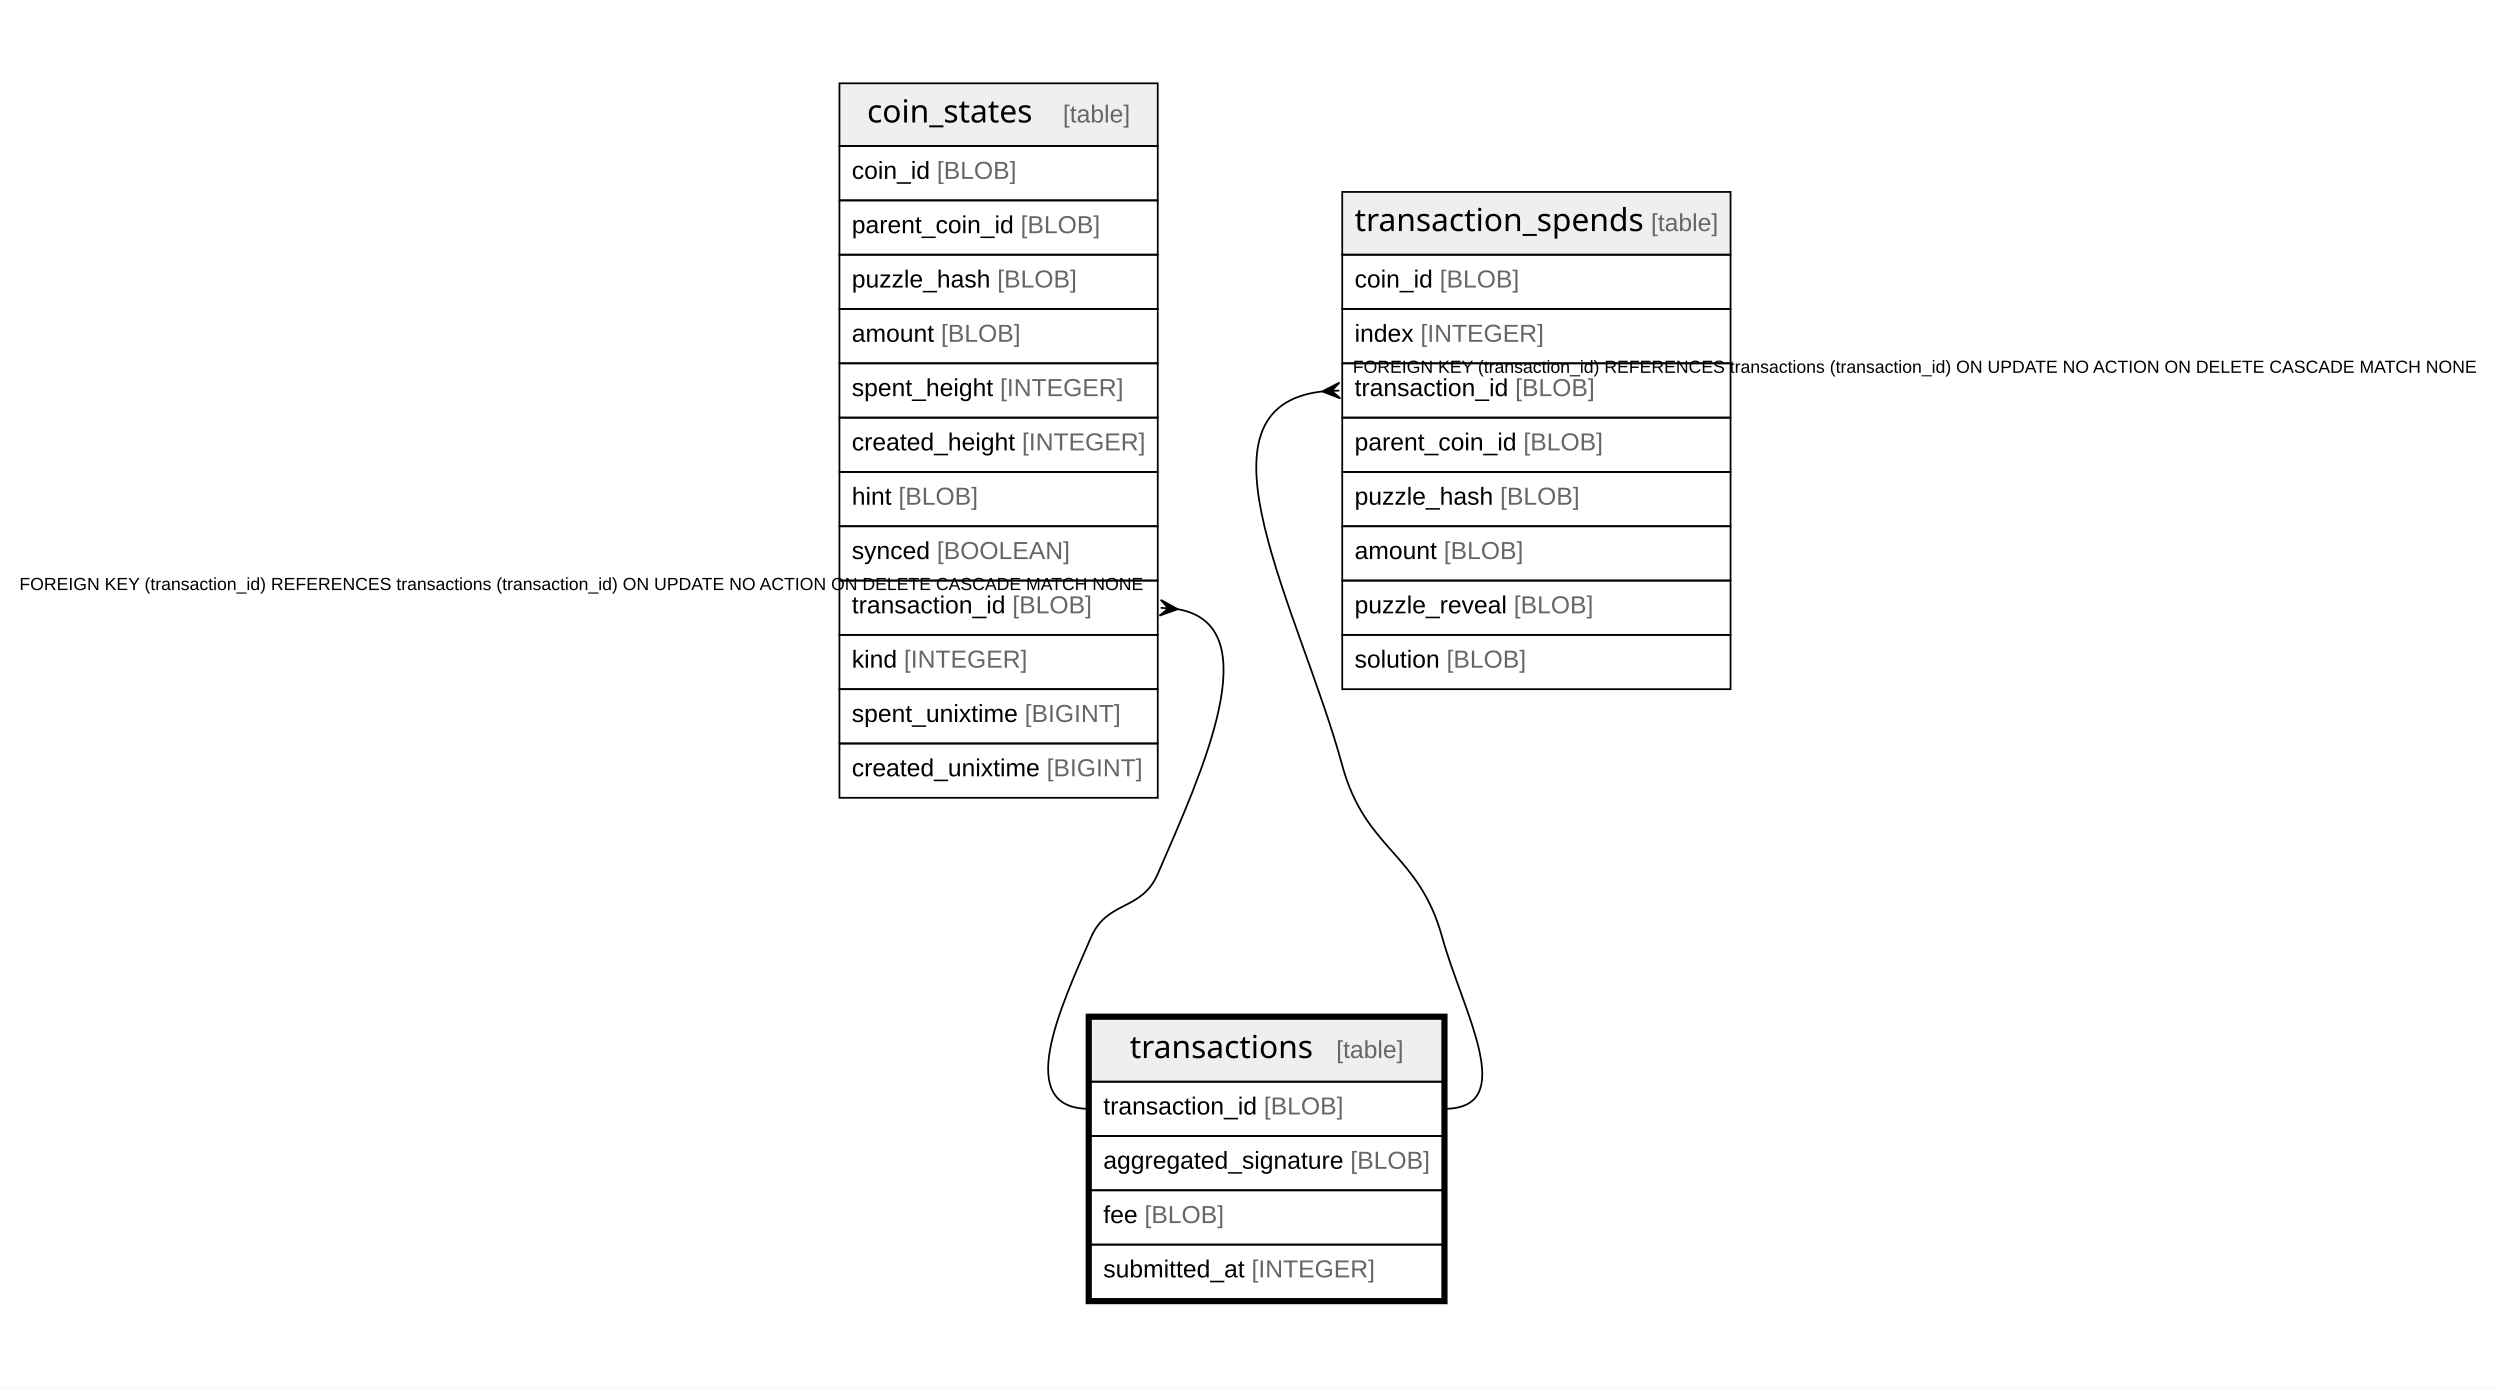
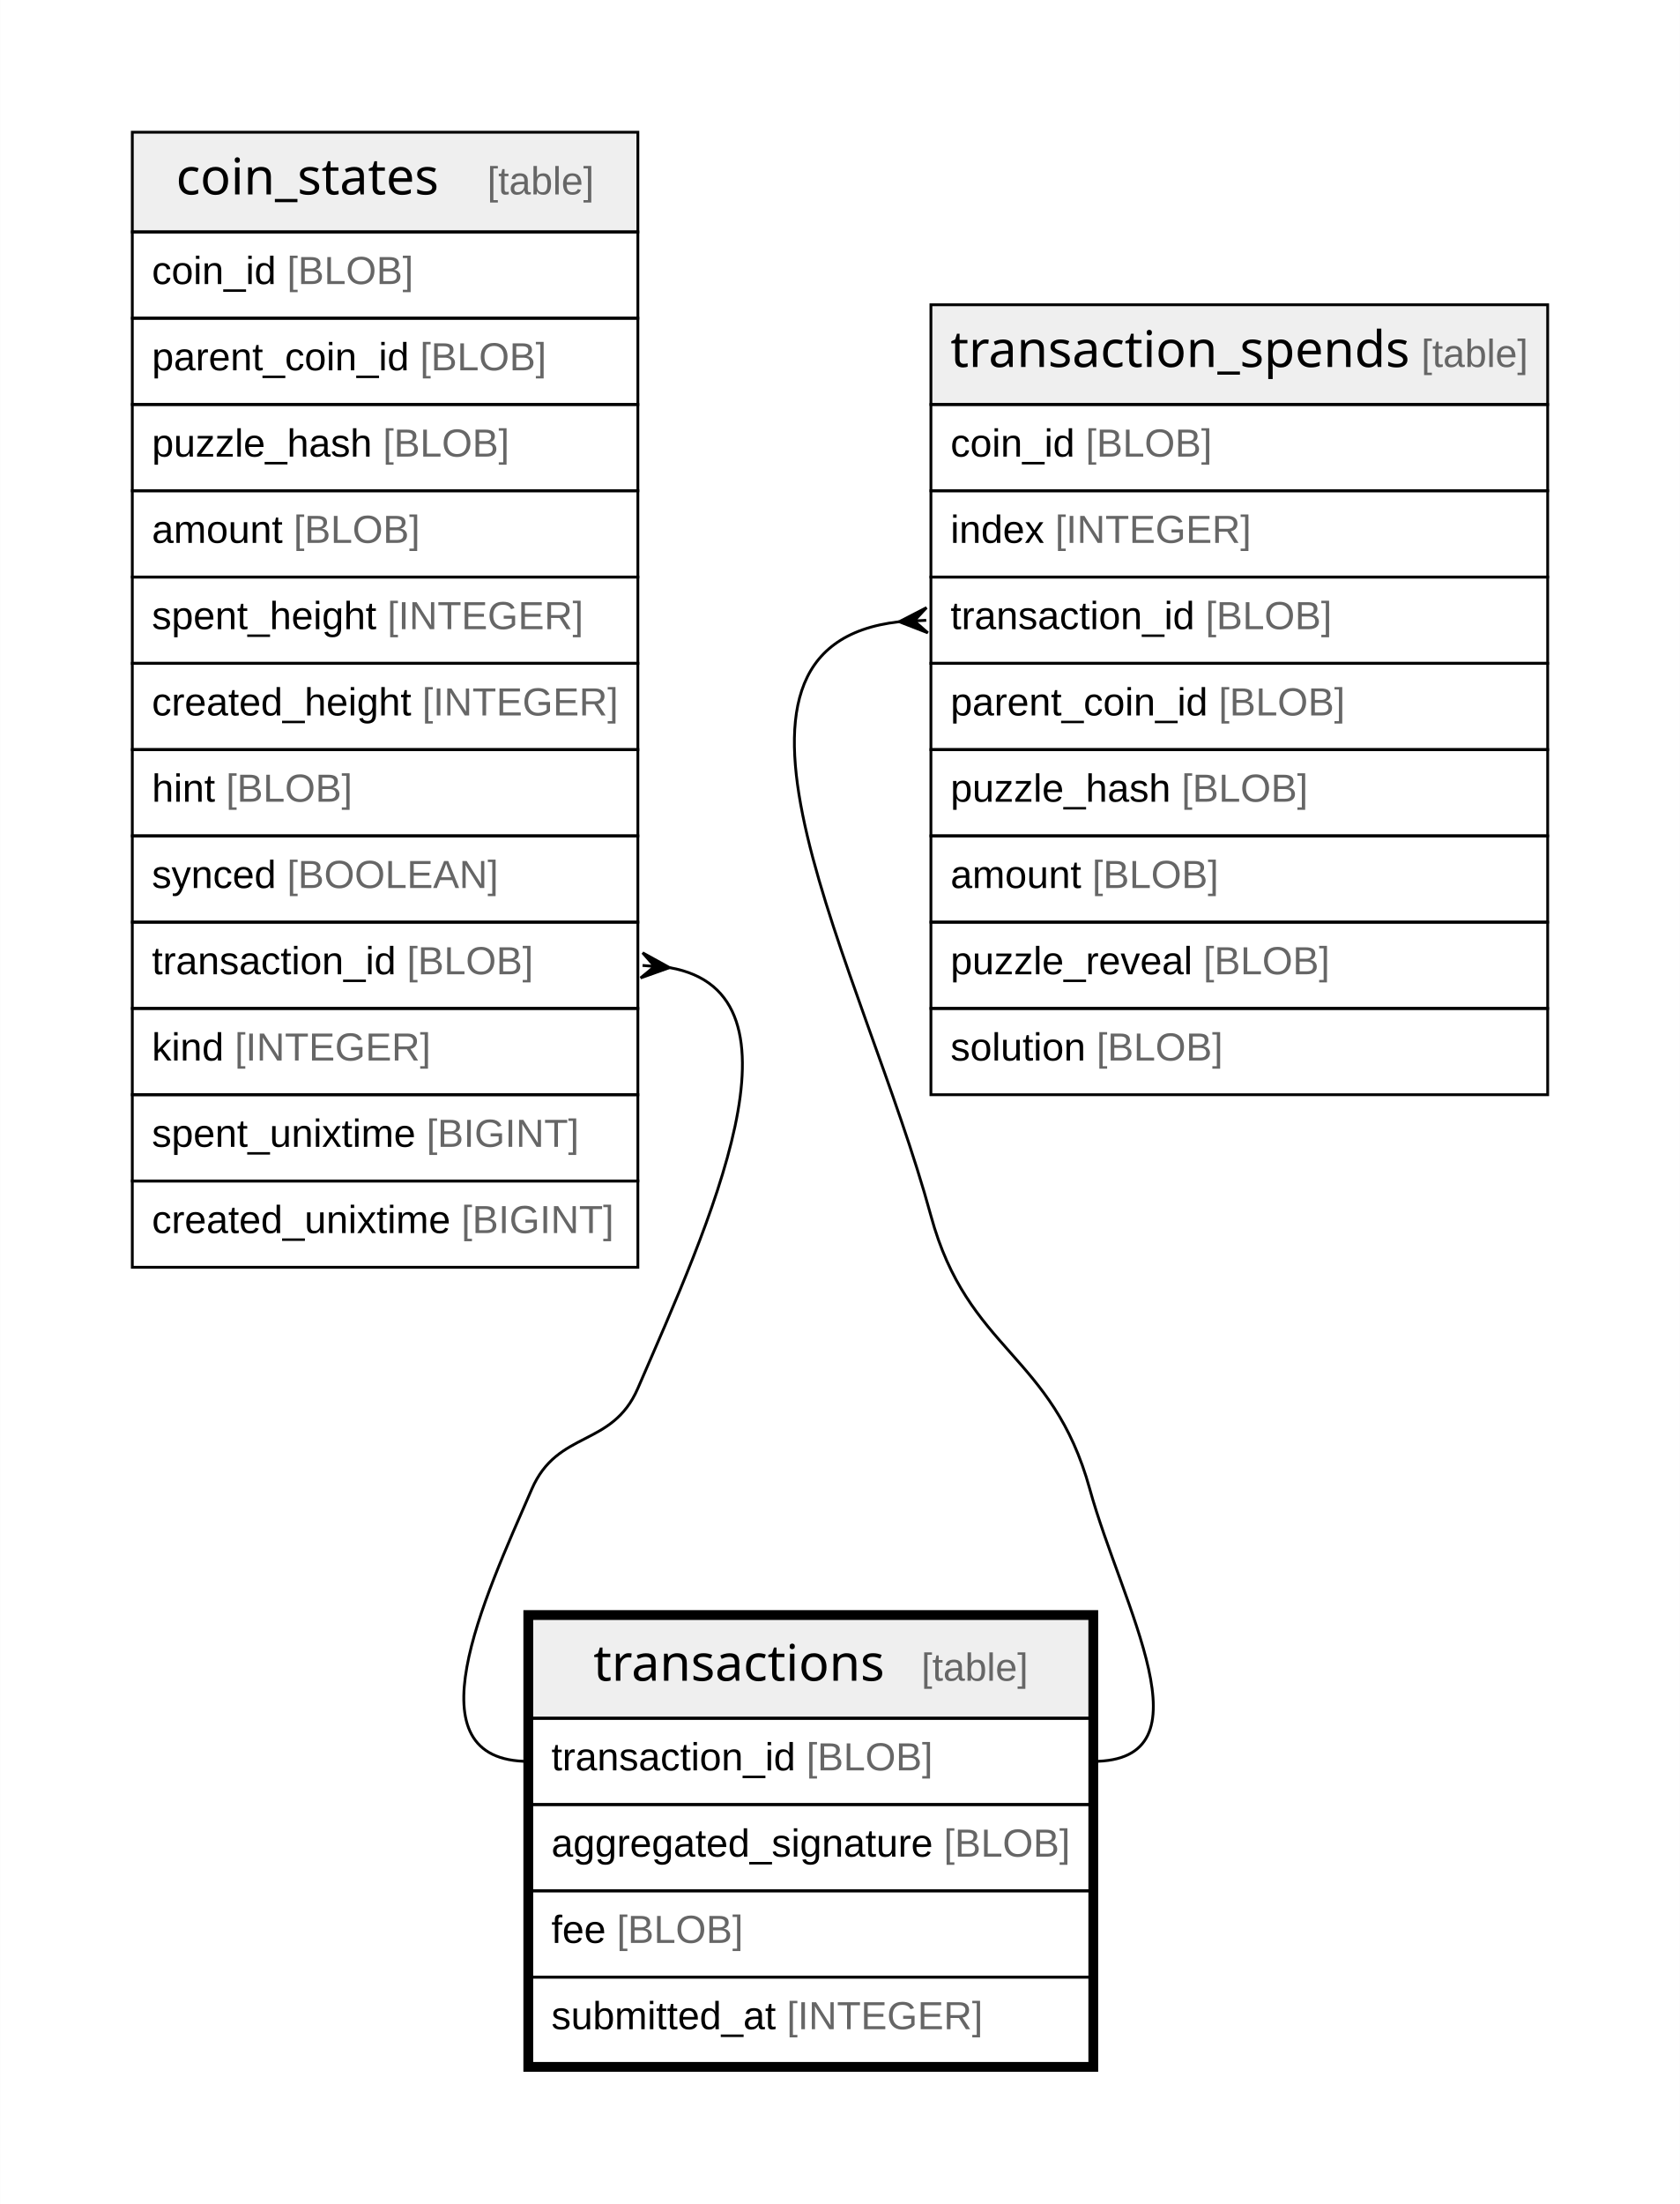
- <svg xmlns="http://www.w3.org/2000/svg" width="1418pt" height="787pt" viewBox="0.00 0.00 1417.82 786.80">
+ <svg xmlns="http://www.w3.org/2000/svg" width="600pt" height="787pt" viewBox="0.00 0.00 599.77 786.80">
  <g id="graph0" class="graph" transform="scale(1 1) rotate(0) translate(4 782.8)">
-     <polygon fill="white" stroke="none" points="-4,4 -4,-782.8 1413.82,-782.8 1413.82,4 -4,4" />
+     <polygon fill="white" stroke="none" points="-4,4 -4,-782.8 595.77,-782.8 595.77,4 -4,4" />
    <g id="node1" class="node">
-       <polygon fill="#efefef" stroke="none" points="614.71,-169.4 614.71,-205 813.95,-205 813.95,-169.4 614.71,-169.4" />
-       <polygon fill="none" stroke="black" points="614.71,-169.4 614.71,-205 813.95,-205 813.95,-169.4 614.71,-169.4" />
-       <text text-anchor="start" x="636.72" y="-182.8" font-family="Arial Bold" font-size="18.00">transactions</text>
-       <text text-anchor="start" x="722.69" y="-182.8" font-family="Arial" font-size="14.00">    </text>
-       <text text-anchor="start" x="753.81" y="-182.8" font-family="Arial" font-size="14.00" fill="#666666">[table]</text>
-       <polygon fill="none" stroke="black" points="614.71,-138.6 614.71,-169.4 813.95,-169.4 813.95,-138.6 614.71,-138.6" />
-       <text text-anchor="start" x="621.71" y="-150.8" font-family="Arial" font-size="14.00">transaction_id </text>
-       <text text-anchor="start" x="712.77" y="-150.8" font-family="Arial" font-size="14.00" fill="#666666">[BLOB]</text>
-       <polygon fill="none" stroke="black" points="614.71,-107.8 614.71,-138.6 813.95,-138.6 813.95,-107.8 614.71,-107.8" />
-       <text text-anchor="start" x="621.71" y="-120" font-family="Arial" font-size="14.00">aggregated_signature </text>
-       <text text-anchor="start" x="761.82" y="-120" font-family="Arial" font-size="14.00" fill="#666666">[BLOB]</text>
-       <polygon fill="none" stroke="black" points="614.71,-77 614.71,-107.8 813.95,-107.8 813.95,-77 614.71,-77" />
-       <text text-anchor="start" x="621.71" y="-89.2" font-family="Arial" font-size="14.00">fee </text>
-       <text text-anchor="start" x="645.06" y="-89.2" font-family="Arial" font-size="14.00" fill="#666666">[BLOB]</text>
-       <polygon fill="none" stroke="black" points="614.71,-46.2 614.71,-77 813.95,-77 813.95,-46.2 614.71,-46.2" />
-       <text text-anchor="start" x="621.71" y="-58.4" font-family="Arial" font-size="14.00">submitted_at </text>
-       <text text-anchor="start" x="705.76" y="-58.4" font-family="Arial" font-size="14.00" fill="#666666">[INTEGER]</text>
-       <polygon fill="none" stroke="black" stroke-width="3" points="613.21,-44.7 613.21,-206.5 815.45,-206.5 815.45,-44.7 613.21,-44.7" />
+       <polygon fill="#efefef" stroke="none" points="185.84,-169.4 185.84,-205 385.08,-205 385.08,-169.4 185.84,-169.4" />
+       <polygon fill="none" stroke="black" points="185.84,-169.4 185.84,-205 385.08,-205 385.08,-169.4 185.84,-169.4" />
+       <text text-anchor="start" x="207.85" y="-182.8" font-family="Arial Bold" font-size="18.00">transactions</text>
+       <text text-anchor="start" x="293.82" y="-182.8" font-family="Arial" font-size="14.00">    </text>
+       <text text-anchor="start" x="324.94" y="-182.8" font-family="Arial" font-size="14.00" fill="#666666">[table]</text>
+       <polygon fill="none" stroke="black" points="185.84,-138.6 185.84,-169.4 385.08,-169.4 385.08,-138.6 185.84,-138.6" />
+       <text text-anchor="start" x="192.84" y="-150.8" font-family="Arial" font-size="14.00">transaction_id </text>
+       <text text-anchor="start" x="283.9" y="-150.8" font-family="Arial" font-size="14.00" fill="#666666">[BLOB]</text>
+       <polygon fill="none" stroke="black" points="185.84,-107.8 185.84,-138.6 385.08,-138.6 385.08,-107.8 185.84,-107.8" />
+       <text text-anchor="start" x="192.84" y="-120" font-family="Arial" font-size="14.00">aggregated_signature </text>
+       <text text-anchor="start" x="332.95" y="-120" font-family="Arial" font-size="14.00" fill="#666666">[BLOB]</text>
+       <polygon fill="none" stroke="black" points="185.84,-77 185.84,-107.8 385.08,-107.8 385.08,-77 185.84,-77" />
+       <text text-anchor="start" x="192.84" y="-89.2" font-family="Arial" font-size="14.00">fee </text>
+       <text text-anchor="start" x="216.19" y="-89.2" font-family="Arial" font-size="14.00" fill="#666666">[BLOB]</text>
+       <polygon fill="none" stroke="black" points="185.84,-46.2 185.84,-77 385.08,-77 385.08,-46.2 185.84,-46.2" />
+       <text text-anchor="start" x="192.84" y="-58.4" font-family="Arial" font-size="14.00">submitted_at </text>
+       <text text-anchor="start" x="276.89" y="-58.4" font-family="Arial" font-size="14.00" fill="#666666">[INTEGER]</text>
+       <polygon fill="none" stroke="black" stroke-width="3" points="184.34,-44.7 184.34,-206.5 386.58,-206.5 386.58,-44.7 184.34,-44.7" />
    </g>
    <g id="node2" class="node">
-       <polygon fill="#efefef" stroke="none" points="472.07,-700 472.07,-735.6 652.59,-735.6 652.59,-700 472.07,-700" />
-       <polygon fill="none" stroke="black" points="472.07,-700 472.07,-735.6 652.59,-735.6 652.59,-700 472.07,-700" />
-       <text text-anchor="start" x="487.72" y="-713.4" font-family="Arial Bold" font-size="18.00">coin_states</text>
-       <text text-anchor="start" x="567.7" y="-713.4" font-family="Arial" font-size="14.00">    </text>
-       <text text-anchor="start" x="598.81" y="-713.4" font-family="Arial" font-size="14.00" fill="#666666">[table]</text>
-       <polygon fill="none" stroke="black" points="472.07,-669.2 472.07,-700 652.59,-700 652.59,-669.2 472.07,-669.2" />
-       <text text-anchor="start" x="479.07" y="-681.4" font-family="Arial" font-size="14.00">coin_id </text>
-       <text text-anchor="start" x="527.33" y="-681.4" font-family="Arial" font-size="14.00" fill="#666666">[BLOB]</text>
-       <polygon fill="none" stroke="black" points="472.07,-638.4 472.07,-669.2 652.59,-669.2 652.59,-638.4 472.07,-638.4" />
-       <text text-anchor="start" x="479.07" y="-650.6" font-family="Arial" font-size="14.00">parent_coin_id </text>
-       <text text-anchor="start" x="574.81" y="-650.6" font-family="Arial" font-size="14.00" fill="#666666">[BLOB]</text>
-       <polygon fill="none" stroke="black" points="472.07,-607.6 472.07,-638.4 652.59,-638.4 652.59,-607.6 472.07,-607.6" />
-       <text text-anchor="start" x="479.07" y="-619.8" font-family="Arial" font-size="14.00">puzzle_hash </text>
-       <text text-anchor="start" x="561.57" y="-619.8" font-family="Arial" font-size="14.00" fill="#666666">[BLOB]</text>
-       <polygon fill="none" stroke="black" points="472.07,-576.8 472.07,-607.6 652.59,-607.6 652.59,-576.8 472.07,-576.8" />
-       <text text-anchor="start" x="479.07" y="-589" font-family="Arial" font-size="14.00">amount </text>
-       <text text-anchor="start" x="529.66" y="-589" font-family="Arial" font-size="14.00" fill="#666666">[BLOB]</text>
-       <polygon fill="none" stroke="black" points="472.07,-546 472.07,-576.8 652.59,-576.8 652.59,-546 472.07,-546" />
-       <text text-anchor="start" x="479.07" y="-558.2" font-family="Arial" font-size="14.00">spent_height </text>
-       <text text-anchor="start" x="563.14" y="-558.2" font-family="Arial" font-size="14.00" fill="#666666">[INTEGER]</text>
-       <polygon fill="none" stroke="black" points="472.07,-515.2 472.07,-546 652.59,-546 652.59,-515.2 472.07,-515.2" />
-       <text text-anchor="start" x="479.07" y="-527.4" font-family="Arial" font-size="14.00">created_height </text>
-       <text text-anchor="start" x="575.59" y="-527.4" font-family="Arial" font-size="14.00" fill="#666666">[INTEGER]</text>
-       <polygon fill="none" stroke="black" points="472.07,-484.4 472.07,-515.2 652.59,-515.2 652.59,-484.4 472.07,-484.4" />
-       <text text-anchor="start" x="479.07" y="-496.6" font-family="Arial" font-size="14.00">hint </text>
-       <text text-anchor="start" x="505.53" y="-496.6" font-family="Arial" font-size="14.00" fill="#666666">[BLOB]</text>
-       <polygon fill="none" stroke="black" points="472.07,-453.6 472.07,-484.4 652.59,-484.4 652.59,-453.6 472.07,-453.6" />
-       <text text-anchor="start" x="479.07" y="-465.8" font-family="Arial" font-size="14.00">synced </text>
-       <text text-anchor="start" x="527.32" y="-465.8" font-family="Arial" font-size="14.00" fill="#666666">[BOOLEAN]</text>
-       <polygon fill="none" stroke="black" points="472.07,-422.8 472.07,-453.6 652.59,-453.6 652.59,-422.8 472.07,-422.8" />
-       <text text-anchor="start" x="479.07" y="-435" font-family="Arial" font-size="14.00">transaction_id </text>
-       <text text-anchor="start" x="570.13" y="-435" font-family="Arial" font-size="14.00" fill="#666666">[BLOB]</text>
-       <polygon fill="none" stroke="black" points="472.07,-392 472.07,-422.8 652.59,-422.8 652.59,-392 472.07,-392" />
-       <text text-anchor="start" x="479.07" y="-404.2" font-family="Arial" font-size="14.00">kind </text>
-       <text text-anchor="start" x="508.64" y="-404.2" font-family="Arial" font-size="14.00" fill="#666666">[INTEGER]</text>
-       <polygon fill="none" stroke="black" points="472.07,-361.2 472.07,-392 652.59,-392 652.59,-361.2 472.07,-361.2" />
-       <text text-anchor="start" x="479.07" y="-373.4" font-family="Arial" font-size="14.00">spent_unixtime </text>
-       <text text-anchor="start" x="577.13" y="-373.4" font-family="Arial" font-size="14.00" fill="#666666">[BIGINT]</text>
-       <polygon fill="none" stroke="black" points="472.07,-330.4 472.07,-361.2 652.59,-361.2 652.59,-330.4 472.07,-330.4" />
-       <text text-anchor="start" x="479.07" y="-342.6" font-family="Arial" font-size="14.00">created_unixtime </text>
-       <text text-anchor="start" x="589.57" y="-342.6" font-family="Arial" font-size="14.00" fill="#666666">[BIGINT]</text>
+       <polygon fill="#efefef" stroke="none" points="43.2,-700 43.2,-735.6 223.72,-735.6 223.72,-700 43.2,-700" />
+       <polygon fill="none" stroke="black" points="43.2,-700 43.2,-735.6 223.72,-735.6 223.72,-700 43.2,-700" />
+       <text text-anchor="start" x="58.84" y="-713.4" font-family="Arial Bold" font-size="18.00">coin_states</text>
+       <text text-anchor="start" x="138.82" y="-713.4" font-family="Arial" font-size="14.00">    </text>
+       <text text-anchor="start" x="169.94" y="-713.4" font-family="Arial" font-size="14.00" fill="#666666">[table]</text>
+       <polygon fill="none" stroke="black" points="43.2,-669.2 43.2,-700 223.72,-700 223.72,-669.2 43.2,-669.2" />
+       <text text-anchor="start" x="50.2" y="-681.4" font-family="Arial" font-size="14.00">coin_id </text>
+       <text text-anchor="start" x="98.45" y="-681.4" font-family="Arial" font-size="14.00" fill="#666666">[BLOB]</text>
+       <polygon fill="none" stroke="black" points="43.2,-638.4 43.2,-669.2 223.72,-669.2 223.72,-638.4 43.2,-638.4" />
+       <text text-anchor="start" x="50.2" y="-650.6" font-family="Arial" font-size="14.00">parent_coin_id </text>
+       <text text-anchor="start" x="145.94" y="-650.6" font-family="Arial" font-size="14.00" fill="#666666">[BLOB]</text>
+       <polygon fill="none" stroke="black" points="43.2,-607.6 43.2,-638.4 223.72,-638.4 223.72,-607.6 43.2,-607.6" />
+       <text text-anchor="start" x="50.2" y="-619.8" font-family="Arial" font-size="14.00">puzzle_hash </text>
+       <text text-anchor="start" x="132.7" y="-619.8" font-family="Arial" font-size="14.00" fill="#666666">[BLOB]</text>
+       <polygon fill="none" stroke="black" points="43.2,-576.8 43.2,-607.6 223.72,-607.6 223.72,-576.8 43.2,-576.8" />
+       <text text-anchor="start" x="50.2" y="-589" font-family="Arial" font-size="14.00">amount </text>
+       <text text-anchor="start" x="100.79" y="-589" font-family="Arial" font-size="14.00" fill="#666666">[BLOB]</text>
+       <polygon fill="none" stroke="black" points="43.2,-546 43.2,-576.8 223.72,-576.8 223.72,-546 43.2,-546" />
+       <text text-anchor="start" x="50.2" y="-558.2" font-family="Arial" font-size="14.00">spent_height </text>
+       <text text-anchor="start" x="134.27" y="-558.2" font-family="Arial" font-size="14.00" fill="#666666">[INTEGER]</text>
+       <polygon fill="none" stroke="black" points="43.2,-515.2 43.2,-546 223.72,-546 223.72,-515.2 43.2,-515.2" />
+       <text text-anchor="start" x="50.2" y="-527.4" font-family="Arial" font-size="14.00">created_height </text>
+       <text text-anchor="start" x="146.72" y="-527.4" font-family="Arial" font-size="14.00" fill="#666666">[INTEGER]</text>
+       <polygon fill="none" stroke="black" points="43.2,-484.4 43.2,-515.2 223.72,-515.2 223.72,-484.4 43.2,-484.4" />
+       <text text-anchor="start" x="50.2" y="-496.6" font-family="Arial" font-size="14.00">hint </text>
+       <text text-anchor="start" x="76.66" y="-496.6" font-family="Arial" font-size="14.00" fill="#666666">[BLOB]</text>
+       <polygon fill="none" stroke="black" points="43.2,-453.6 43.2,-484.4 223.72,-484.4 223.72,-453.6 43.2,-453.6" />
+       <text text-anchor="start" x="50.2" y="-465.8" font-family="Arial" font-size="14.00">synced </text>
+       <text text-anchor="start" x="98.45" y="-465.8" font-family="Arial" font-size="14.00" fill="#666666">[BOOLEAN]</text>
+       <polygon fill="none" stroke="black" points="43.2,-422.8 43.2,-453.6 223.72,-453.6 223.72,-422.8 43.2,-422.8" />
+       <text text-anchor="start" x="50.2" y="-435" font-family="Arial" font-size="14.00">transaction_id </text>
+       <text text-anchor="start" x="141.25" y="-435" font-family="Arial" font-size="14.00" fill="#666666">[BLOB]</text>
+       <polygon fill="none" stroke="black" points="43.2,-392 43.2,-422.8 223.72,-422.8 223.72,-392 43.2,-392" />
+       <text text-anchor="start" x="50.2" y="-404.2" font-family="Arial" font-size="14.00">kind </text>
+       <text text-anchor="start" x="79.77" y="-404.2" font-family="Arial" font-size="14.00" fill="#666666">[INTEGER]</text>
+       <polygon fill="none" stroke="black" points="43.2,-361.2 43.2,-392 223.72,-392 223.72,-361.2 43.2,-361.2" />
+       <text text-anchor="start" x="50.2" y="-373.4" font-family="Arial" font-size="14.00">spent_unixtime </text>
+       <text text-anchor="start" x="148.25" y="-373.4" font-family="Arial" font-size="14.00" fill="#666666">[BIGINT]</text>
+       <polygon fill="none" stroke="black" points="43.2,-330.4 43.2,-361.2 223.72,-361.2 223.72,-330.4 43.2,-330.4" />
+       <text text-anchor="start" x="50.2" y="-342.6" font-family="Arial" font-size="14.00">created_unixtime </text>
+       <text text-anchor="start" x="160.7" y="-342.6" font-family="Arial" font-size="14.00" fill="#666666">[BIGINT]</text>
    </g>
    <g id="edge1" class="edge">
-       <path fill="none" stroke="black" d="M663.98,-437.36C716.06,-428.16 677.76,-345.3 652.59,-287.2 643.36,-265.89 623.98,-272.5 614.71,-251.2 597.47,-211.59 570.51,-154 613.71,-154" />
-       <polygon fill="black" stroke="black" points="663.9,-437.37 653.57,-433.69 658.58,-437.8 654.26,-438.15 654.26,-438.15 654.26,-438.15 658.58,-437.8 654.29,-442.66 663.9,-437.37" />
-       <text text-anchor="start" x="7" y="-448.2" font-family="Arial" font-size="10.00">FOREIGN KEY (transaction_id) REFERENCES transactions (transaction_id) ON UPDATE NO ACTION ON DELETE CASCADE MATCH NONE</text>
+       <path fill="none" stroke="black" d="M235.1,-437.36C287.19,-428.16 248.89,-345.3 223.72,-287.2 214.49,-265.89 195.11,-272.5 185.84,-251.2 168.6,-211.59 141.64,-154 184.84,-154" />
+       <polygon fill="black" stroke="black" points="235.02,-437.37 224.69,-433.69 229.71,-437.8 225.39,-438.15 225.39,-438.15 225.39,-438.15 229.71,-437.8 225.42,-442.66 235.02,-437.37" />
    </g>
    <g id="node3" class="node">
-       <polygon fill="#efefef" stroke="none" points="757.22,-638.4 757.22,-674 977.44,-674 977.44,-638.4 757.22,-638.4" />
-       <polygon fill="none" stroke="black" points="757.22,-638.4 757.22,-674 977.44,-674 977.44,-638.4 757.22,-638.4" />
-       <text text-anchor="start" x="764.22" y="-651.8" font-family="Arial Bold" font-size="18.00">transaction_spends</text>
-       <text text-anchor="start" x="901.19" y="-651.8" font-family="Arial" font-size="14.00">    </text>
-       <text text-anchor="start" x="932.31" y="-651.8" font-family="Arial" font-size="14.00" fill="#666666">[table]</text>
-       <polygon fill="none" stroke="black" points="757.22,-607.6 757.22,-638.4 977.44,-638.4 977.44,-607.6 757.22,-607.6" />
-       <text text-anchor="start" x="764.22" y="-619.8" font-family="Arial" font-size="14.00">coin_id </text>
-       <text text-anchor="start" x="812.48" y="-619.8" font-family="Arial" font-size="14.00" fill="#666666">[BLOB]</text>
-       <polygon fill="none" stroke="black" points="757.22,-576.8 757.22,-607.6 977.44,-607.6 977.44,-576.8 757.22,-576.8" />
-       <text text-anchor="start" x="764.22" y="-589" font-family="Arial" font-size="14.00">index </text>
-       <text text-anchor="start" x="801.58" y="-589" font-family="Arial" font-size="14.00" fill="#666666">[INTEGER]</text>
-       <polygon fill="none" stroke="black" points="757.22,-546 757.22,-576.8 977.44,-576.8 977.44,-546 757.22,-546" />
-       <text text-anchor="start" x="764.22" y="-558.2" font-family="Arial" font-size="14.00">transaction_id </text>
-       <text text-anchor="start" x="855.28" y="-558.2" font-family="Arial" font-size="14.00" fill="#666666">[BLOB]</text>
-       <polygon fill="none" stroke="black" points="757.22,-515.2 757.22,-546 977.44,-546 977.44,-515.2 757.22,-515.2" />
-       <text text-anchor="start" x="764.22" y="-527.4" font-family="Arial" font-size="14.00">parent_coin_id </text>
-       <text text-anchor="start" x="859.96" y="-527.4" font-family="Arial" font-size="14.00" fill="#666666">[BLOB]</text>
-       <polygon fill="none" stroke="black" points="757.22,-484.4 757.22,-515.2 977.44,-515.2 977.44,-484.4 757.22,-484.4" />
-       <text text-anchor="start" x="764.22" y="-496.6" font-family="Arial" font-size="14.00">puzzle_hash </text>
-       <text text-anchor="start" x="846.72" y="-496.6" font-family="Arial" font-size="14.00" fill="#666666">[BLOB]</text>
-       <polygon fill="none" stroke="black" points="757.22,-453.6 757.22,-484.4 977.44,-484.4 977.44,-453.6 757.22,-453.6" />
-       <text text-anchor="start" x="764.22" y="-465.8" font-family="Arial" font-size="14.00">amount </text>
-       <text text-anchor="start" x="814.81" y="-465.8" font-family="Arial" font-size="14.00" fill="#666666">[BLOB]</text>
-       <polygon fill="none" stroke="black" points="757.22,-422.8 757.22,-453.6 977.44,-453.6 977.44,-422.8 757.22,-422.8" />
-       <text text-anchor="start" x="764.22" y="-435" font-family="Arial" font-size="14.00">puzzle_reveal </text>
-       <text text-anchor="start" x="854.5" y="-435" font-family="Arial" font-size="14.00" fill="#666666">[BLOB]</text>
-       <polygon fill="none" stroke="black" points="757.22,-392 757.22,-422.8 977.44,-422.8 977.44,-392 757.22,-392" />
-       <text text-anchor="start" x="764.22" y="-404.2" font-family="Arial" font-size="14.00">solution </text>
-       <text text-anchor="start" x="816.37" y="-404.2" font-family="Arial" font-size="14.00" fill="#666666">[BLOB]</text>
+       <polygon fill="#efefef" stroke="none" points="328.35,-638.4 328.35,-674 548.57,-674 548.57,-638.4 328.35,-638.4" />
+       <polygon fill="none" stroke="black" points="328.35,-638.4 328.35,-674 548.57,-674 548.57,-638.4 328.35,-638.4" />
+       <text text-anchor="start" x="335.35" y="-651.8" font-family="Arial Bold" font-size="18.00">transaction_spends</text>
+       <text text-anchor="start" x="472.32" y="-651.8" font-family="Arial" font-size="14.00">    </text>
+       <text text-anchor="start" x="503.44" y="-651.8" font-family="Arial" font-size="14.00" fill="#666666">[table]</text>
+       <polygon fill="none" stroke="black" points="328.35,-607.6 328.35,-638.4 548.57,-638.4 548.57,-607.6 328.35,-607.6" />
+       <text text-anchor="start" x="335.35" y="-619.8" font-family="Arial" font-size="14.00">coin_id </text>
+       <text text-anchor="start" x="383.6" y="-619.8" font-family="Arial" font-size="14.00" fill="#666666">[BLOB]</text>
+       <polygon fill="none" stroke="black" points="328.35,-576.8 328.35,-607.6 548.57,-607.6 548.57,-576.8 328.35,-576.8" />
+       <text text-anchor="start" x="335.35" y="-589" font-family="Arial" font-size="14.00">index </text>
+       <text text-anchor="start" x="372.71" y="-589" font-family="Arial" font-size="14.00" fill="#666666">[INTEGER]</text>
+       <polygon fill="none" stroke="black" points="328.35,-546 328.35,-576.8 548.57,-576.8 548.57,-546 328.35,-546" />
+       <text text-anchor="start" x="335.35" y="-558.2" font-family="Arial" font-size="14.00">transaction_id </text>
+       <text text-anchor="start" x="426.4" y="-558.2" font-family="Arial" font-size="14.00" fill="#666666">[BLOB]</text>
+       <polygon fill="none" stroke="black" points="328.35,-515.2 328.35,-546 548.57,-546 548.57,-515.2 328.35,-515.2" />
+       <text text-anchor="start" x="335.35" y="-527.4" font-family="Arial" font-size="14.00">parent_coin_id </text>
+       <text text-anchor="start" x="431.09" y="-527.4" font-family="Arial" font-size="14.00" fill="#666666">[BLOB]</text>
+       <polygon fill="none" stroke="black" points="328.35,-484.4 328.35,-515.2 548.57,-515.2 548.57,-484.4 328.35,-484.4" />
+       <text text-anchor="start" x="335.35" y="-496.6" font-family="Arial" font-size="14.00">puzzle_hash </text>
+       <text text-anchor="start" x="417.85" y="-496.6" font-family="Arial" font-size="14.00" fill="#666666">[BLOB]</text>
+       <polygon fill="none" stroke="black" points="328.35,-453.6 328.35,-484.4 548.57,-484.4 548.57,-453.6 328.35,-453.6" />
+       <text text-anchor="start" x="335.35" y="-465.8" font-family="Arial" font-size="14.00">amount </text>
+       <text text-anchor="start" x="385.94" y="-465.8" font-family="Arial" font-size="14.00" fill="#666666">[BLOB]</text>
+       <polygon fill="none" stroke="black" points="328.35,-422.8 328.35,-453.6 548.57,-453.6 548.57,-422.8 328.35,-422.8" />
+       <text text-anchor="start" x="335.35" y="-435" font-family="Arial" font-size="14.00">puzzle_reveal </text>
+       <text text-anchor="start" x="425.63" y="-435" font-family="Arial" font-size="14.00" fill="#666666">[BLOB]</text>
+       <polygon fill="none" stroke="black" points="328.35,-392 328.35,-422.8 548.57,-422.8 548.57,-392 328.35,-392" />
+       <text text-anchor="start" x="335.35" y="-404.2" font-family="Arial" font-size="14.00">solution </text>
+       <text text-anchor="start" x="387.49" y="-404.2" font-family="Arial" font-size="14.00" fill="#666666">[BLOB]</text>
    </g>
    <g id="edge2" class="edge">
-       <path fill="none" stroke="black" d="M745.89,-560.85C667.18,-551.96 733.39,-436.41 757.22,-348.8 770.39,-300.39 800.65,-299.58 813.95,-251.2 825.41,-209.54 858.16,-154 814.95,-154" />
-       <polygon fill="black" stroke="black" points="745.9,-560.85 755.65,-565.88 751.23,-561.14 755.55,-561.36 755.55,-561.36 755.55,-561.36 751.23,-561.14 756.13,-556.89 745.9,-560.85" />
-       <text text-anchor="start" x="763.22" y="-571.4" font-family="Arial" font-size="10.00">FOREIGN KEY (transaction_id) REFERENCES transactions (transaction_id) ON UPDATE NO ACTION ON DELETE CASCADE MATCH NONE</text>
+       <path fill="none" stroke="black" d="M317.02,-560.85C238.31,-551.96 304.51,-436.41 328.35,-348.8 341.52,-300.39 371.78,-299.58 385.08,-251.2 396.54,-209.54 429.28,-154 386.08,-154" />
+       <polygon fill="black" stroke="black" points="317.03,-560.85 326.78,-565.88 322.36,-561.14 326.68,-561.36 326.68,-561.36 326.68,-561.36 322.36,-561.14 327.25,-556.89 317.03,-560.85" />
    </g>
  </g>
</svg>
